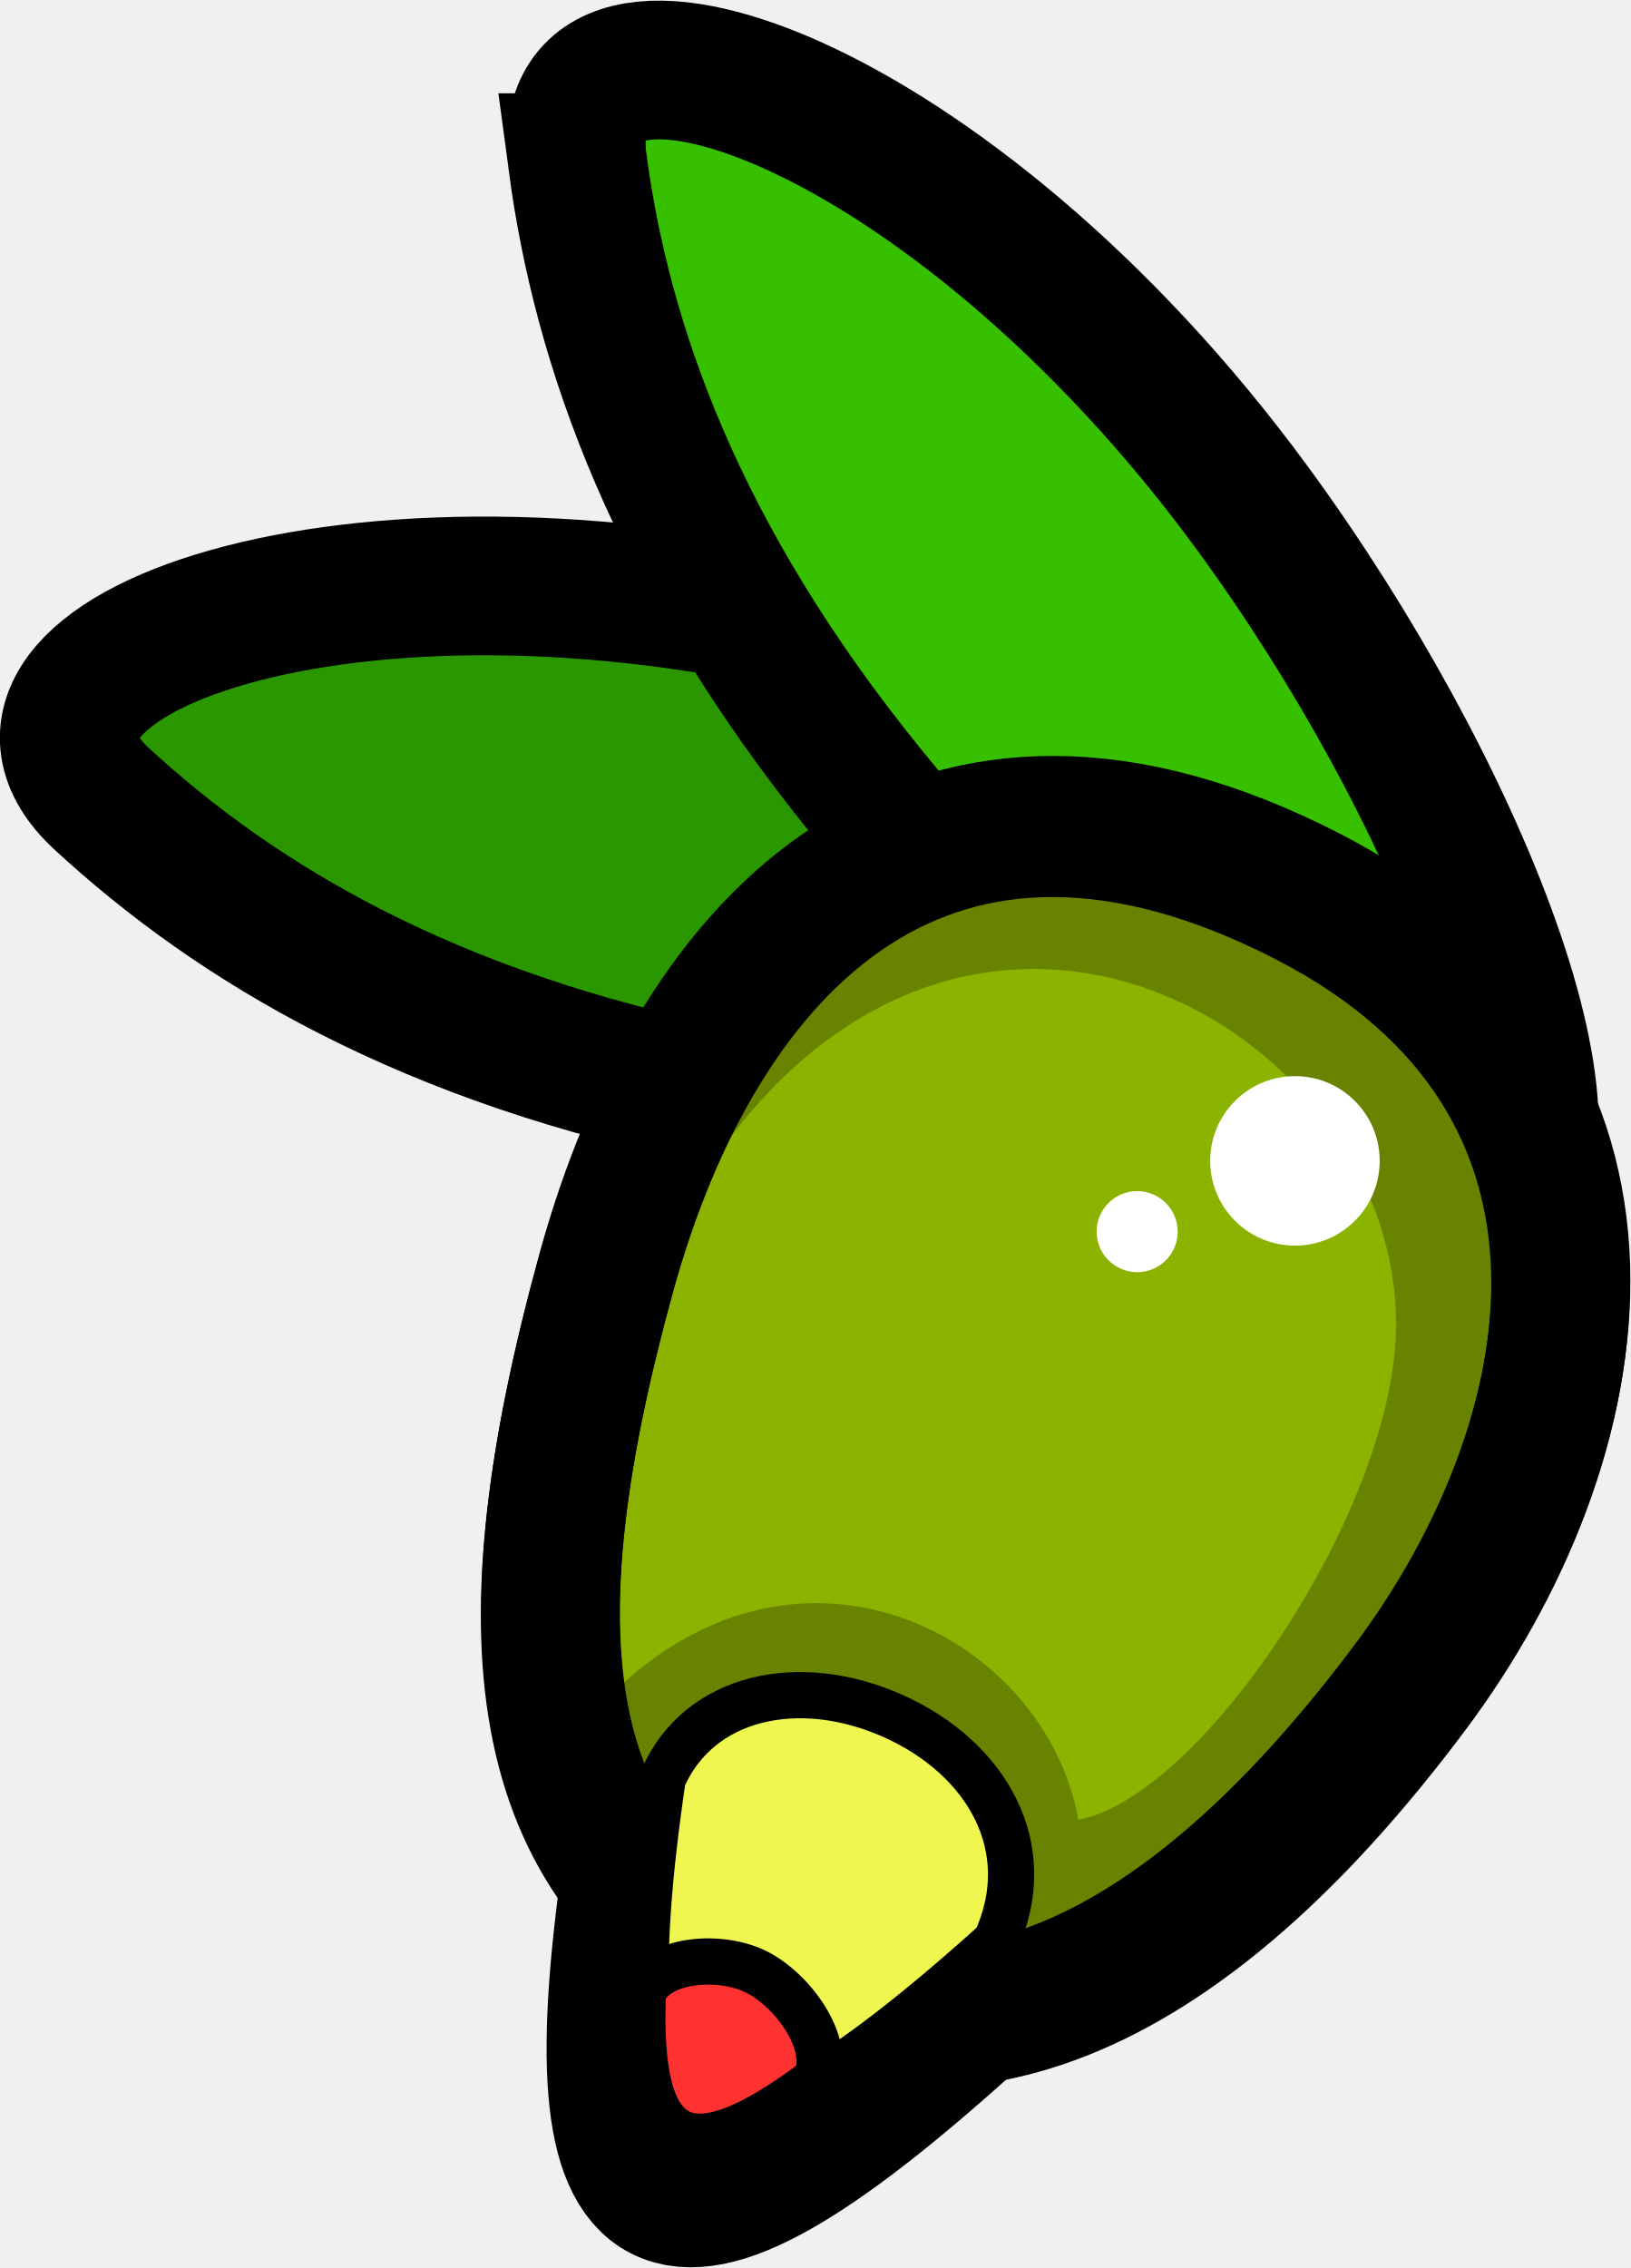
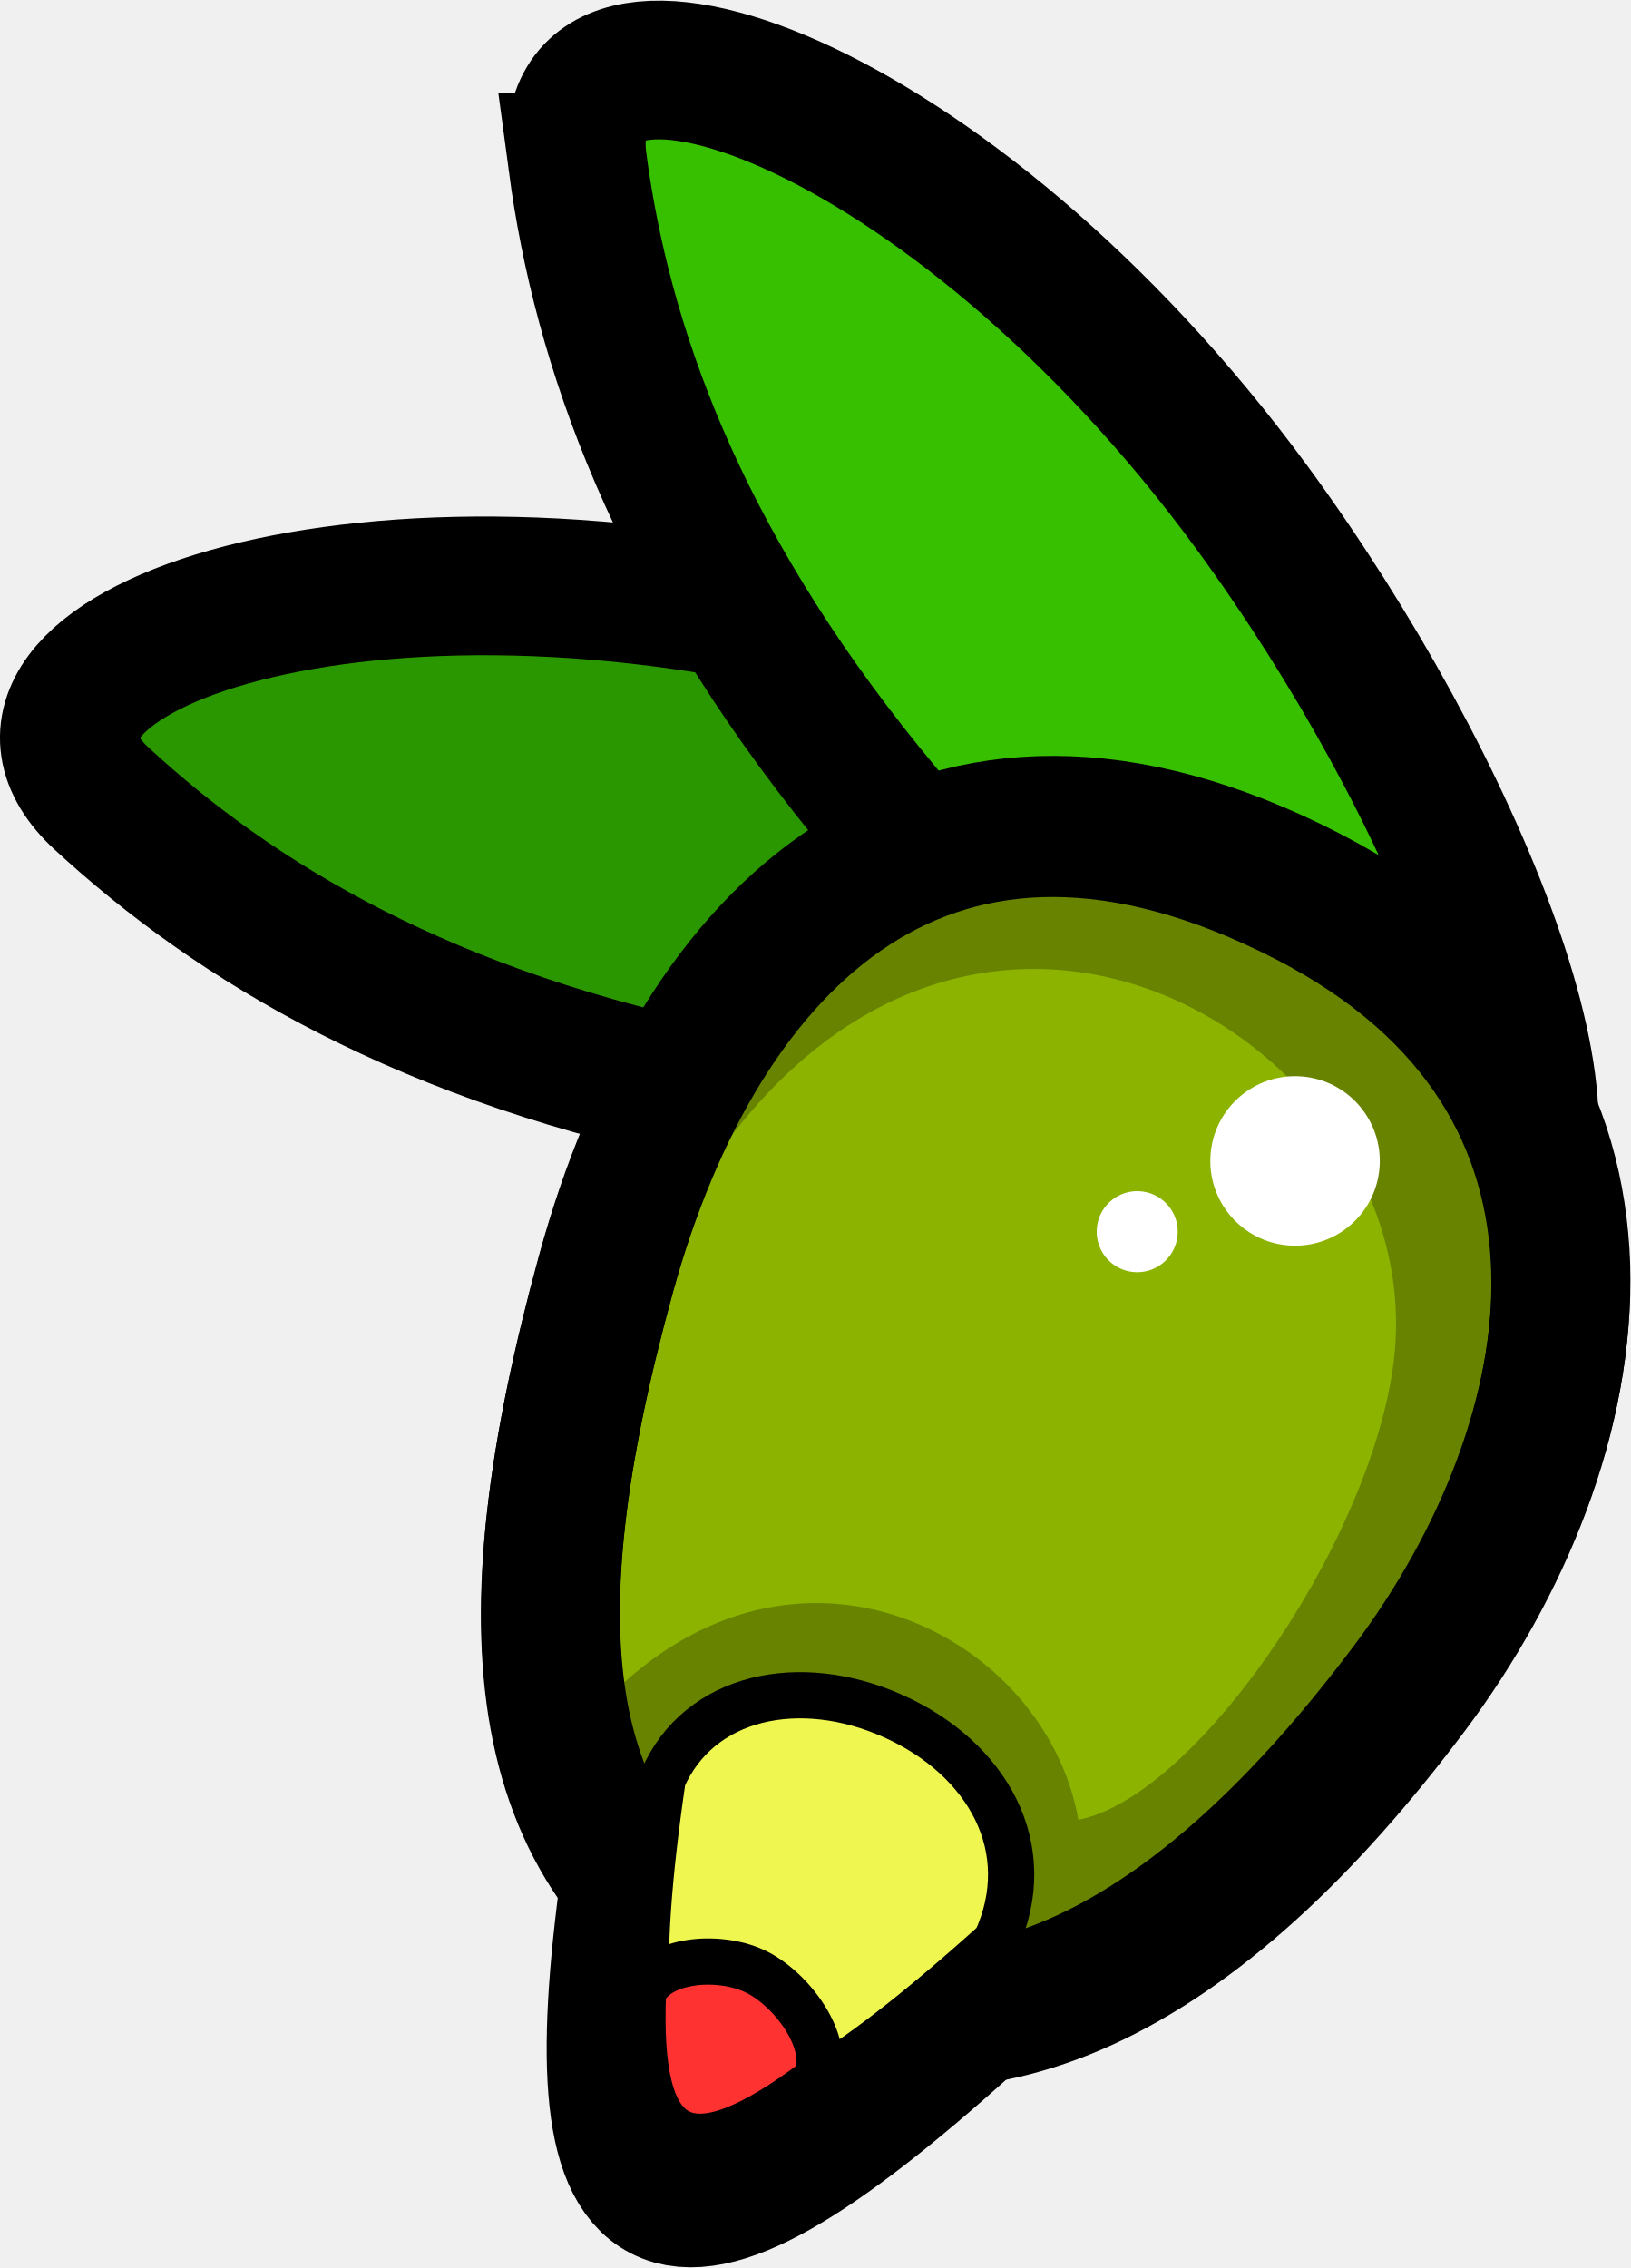
- <svg xmlns="http://www.w3.org/2000/svg" width="536.701" height="746.537" viewBox="0 0 142.002 197.521" version="1.1" id="svg8">
-   <defs id="defs2" />
-   <g id="layer1" transform="translate(-108.0042,-52.97939)">
-     <path style="opacity:1;fill:#2a9700;fill-opacity:1;stroke:#000000;stroke-width:12.079;stroke-linecap:round;stroke-miterlimit:4;stroke-dasharray:none;stroke-dashoffset:0;stroke-opacity:1" d="m 116.845,122.534 c -13.062,-12.048 21.246,-25.289 64.268,-14.599 29.181,7.251 59.513,23.573 55.585,34.664 -3.928,11.091 -36.034,11.758 -65.524,5.94 -25.997,-5.129 -42.66,-15.243 -54.329,-26.005 z" id="path889" />
-     <path style="opacity:1;fill:#36c000;fill-opacity:1;stroke:#000000;stroke-width:12.079;stroke-linecap:round;stroke-miterlimit:4;stroke-dasharray:none;stroke-dashoffset:0;stroke-opacity:1" d="m 158.315,67.145 c -2.359,-17.639 32.464,-5.797 58.722,30.022 17.811,24.296 30.721,56.301 20.627,62.302 -10.094,6.001 -35.204,-14.088 -54.166,-37.481 -16.716,-20.622 -23.077,-39.086 -25.184,-54.843 z" id="path889-6" />
-     <path style="opacity:1;fill:#8cb300;fill-opacity:1;stroke:#000000;stroke-width:12.079;stroke-linecap:round;stroke-miterlimit:4;stroke-dasharray:none;stroke-dashoffset:0;stroke-opacity:1" d="m 230.768,200.084 c -18.429,24.607 -37.945,34.921 -57.275,24.959 -19.329,-9.962 -21.3,-29.846 -12.723,-61.033 8.165,-29.686 28.655,-49.568 61.118,-32.853 30.784,15.851 24.989,47.418 8.88,68.927 z" id="path834" />
-     <path style="fill:#000000;fill-opacity:0.267;fill-rule:evenodd;stroke:none;stroke-width:0.213px;stroke-linecap:butt;stroke-linejoin:miter;stroke-opacity:1" d="m 167.291,158.555 c 22.891,-39.953 63.904,-15.998 62.254,11.299 -0.951,15.731 -17.022,39.58 -27.621,41.615 -2.826,-16.031 -24.539,-27.453 -41.155,-10.434 -7.767,5.877 -1.676,27.62 -1.676,27.62 0,0 29.386,10.59 49.709,-5.932 20.323,-16.521 40.516,-49.356 38.234,-56.408 -7.206,-15.501 -24.224,-35.066 -38.471,-39.981 -6.82,-2.353 -20.379,-2.171 -28.327,4.905 -9.41,8.377 -12.947,27.316 -12.947,27.316 z" id="path1007" />
-     <path style="fill:none;fill-opacity:1;fill-rule:evenodd;stroke:#000000;stroke-width:12.079;stroke-linecap:butt;stroke-linejoin:miter;stroke-miterlimit:4;stroke-dasharray:none;stroke-opacity:1" d="m 192.138,229.121 c -26.806,24.149 -34.013,19.858 -29.007,-14.192" id="path867-6-0" />
-     <path style="opacity:1;fill:none;fill-opacity:1;stroke:#000000;stroke-width:12.079;stroke-linecap:round;stroke-miterlimit:4;stroke-dasharray:none;stroke-dashoffset:0;stroke-opacity:1" d="m 230.802,199.873 c -18.429,24.607 -37.945,34.921 -57.275,24.959 -19.329,-9.962 -21.3,-29.846 -12.723,-61.033 8.165,-29.686 28.655,-49.568 61.118,-32.853 30.784,15.851 24.989,47.418 8.88,68.927 z" id="path834-3" />
-     <path style="fill:#eff650;fill-opacity:1;fill-rule:evenodd;stroke:#000000;stroke-width:4.026;stroke-linecap:butt;stroke-linejoin:miter;stroke-miterlimit:4;stroke-dasharray:none;stroke-opacity:1" d="m 165.721,207.885 c 3.149,-7.237 11.922,-9.117 20.098,-5.446 8.176,3.671 12.66,11.504 8.909,19.638 -26.806,24.149 -34.013,19.858 -29.007,-14.192 z" id="path867-6" />
-     <path style="fill:#ff3232;fill-opacity:1;fill-rule:evenodd;stroke:#000000;stroke-width:4.026;stroke-linecap:butt;stroke-linejoin:miter;stroke-miterlimit:4;stroke-dasharray:none;stroke-opacity:1" d="m 163.996,226.497 c 1.235,-2.88 6.469,-3.345 9.674,-1.884 3.205,1.461 6.853,6.279 5.382,9.517 -11.265,8.477 -15.602,6.108 -15.057,-7.633 z" id="path867-6-3" />
-     <circle style="opacity:1;fill:#ffffff;fill-opacity:1;stroke:none;stroke-width:2.83;stroke-linecap:round;stroke-miterlimit:4;stroke-dasharray:none;stroke-dashoffset:0;stroke-opacity:1" id="path990" cx="224.546" cy="148.557" r="7.381" transform="rotate(1.421423)" />
-     <circle style="opacity:1;fill:#ffffff;fill-opacity:1;stroke:none;stroke-width:2.83;stroke-linecap:round;stroke-miterlimit:4;stroke-dasharray:none;stroke-dashoffset:0;stroke-opacity:1" id="path990-9" cx="210.962" cy="155.058" r="3.53" transform="rotate(1.421423)" />
+ <svg xmlns="http://www.w3.org/2000/svg" width="536.7" height="746.54" version="1.1" viewBox="0 0 142 197.52">
+   <g transform="translate(-108 -52.979)">
+     <g stroke="#000" stroke-linecap="round">
+       <path d="m116.85 122.53c-13.062-12.048 21.246-25.289 64.268-14.599 29.181 7.251 59.513 23.573 55.585 34.664-3.928 11.091-36.034 11.758-65.524 5.94-25.997-5.129-42.66-15.243-54.329-26.005z" fill="#2a9700" stroke-width="12.079" />
+       <path d="m158.31 67.145c-2.359-17.639 32.464-5.797 58.722 30.022 17.811 24.296 30.721 56.301 20.627 62.302-10.094 6.001-35.204-14.088-54.166-37.481-16.716-20.622-23.077-39.086-25.184-54.843z" fill="#36c000" stroke-width="12.079" />
+       <path d="m230.77 200.08c-18.429 24.607-37.945 34.921-57.275 24.959-19.329-9.962-21.3-29.846-12.723-61.033 8.165-29.686 28.655-49.568 61.118-32.853 30.784 15.851 24.989 47.418 8.88 68.927z" fill="#8cb300" stroke-width="12.079" />
+     </g>
+     <path d="m167.29 158.55c22.891-39.953 63.904-15.998 62.254 11.299-0.951 15.731-17.022 39.58-27.621 41.615-2.825-16.031-24.539-27.453-41.155-10.434-7.767 5.877-1.676 27.62-1.676 27.62s29.386 10.59 49.709-5.932c20.323-16.521 40.516-49.356 38.234-56.408-7.206-15.501-24.224-35.066-38.471-39.981-6.82-2.353-20.379-2.171-28.327 4.905-9.41 8.377-12.947 27.316-12.947 27.316z" fill-opacity=".267" fill-rule="evenodd" />
+     <path d="m192.14 229.12c-26.806 24.149-34.013 19.858-29.007-14.192" fill="none" stroke="#000" stroke-width="12.079" />
+     <path d="m230.8 199.87c-18.429 24.607-37.945 34.921-57.275 24.959-19.329-9.962-21.3-29.846-12.723-61.033 8.165-29.686 28.655-49.568 61.118-32.853 30.784 15.851 24.989 47.418 8.88 68.927z" fill="none" stroke="#000" stroke-linecap="round" stroke-width="12.079" />
+     <g>
+       <path d="m165.72 207.89c3.149-7.237 11.922-9.117 20.098-5.446 8.176 3.671 12.66 11.504 8.909 19.638-26.806 24.149-34.013 19.858-29.007-14.192z" fill="#eff650" fill-rule="evenodd" stroke="#000" stroke-width="4.026" />
+       <path d="m164 226.5c1.234-2.88 6.469-3.345 9.675-1.884 3.205 1.461 6.853 6.279 5.382 9.517-11.265 8.477-15.602 6.108-15.057-7.633z" fill="#ff3232" fill-rule="evenodd" stroke="#000" stroke-width="4.026" />
+       <circle transform="rotate(1.4214)" cx="224.55" cy="148.56" r="7.381" fill="#fff" />
+       <circle transform="rotate(1.4214)" cx="210.96" cy="155.06" r="3.53" fill="#fff" />
+     </g>
  </g>
</svg>
